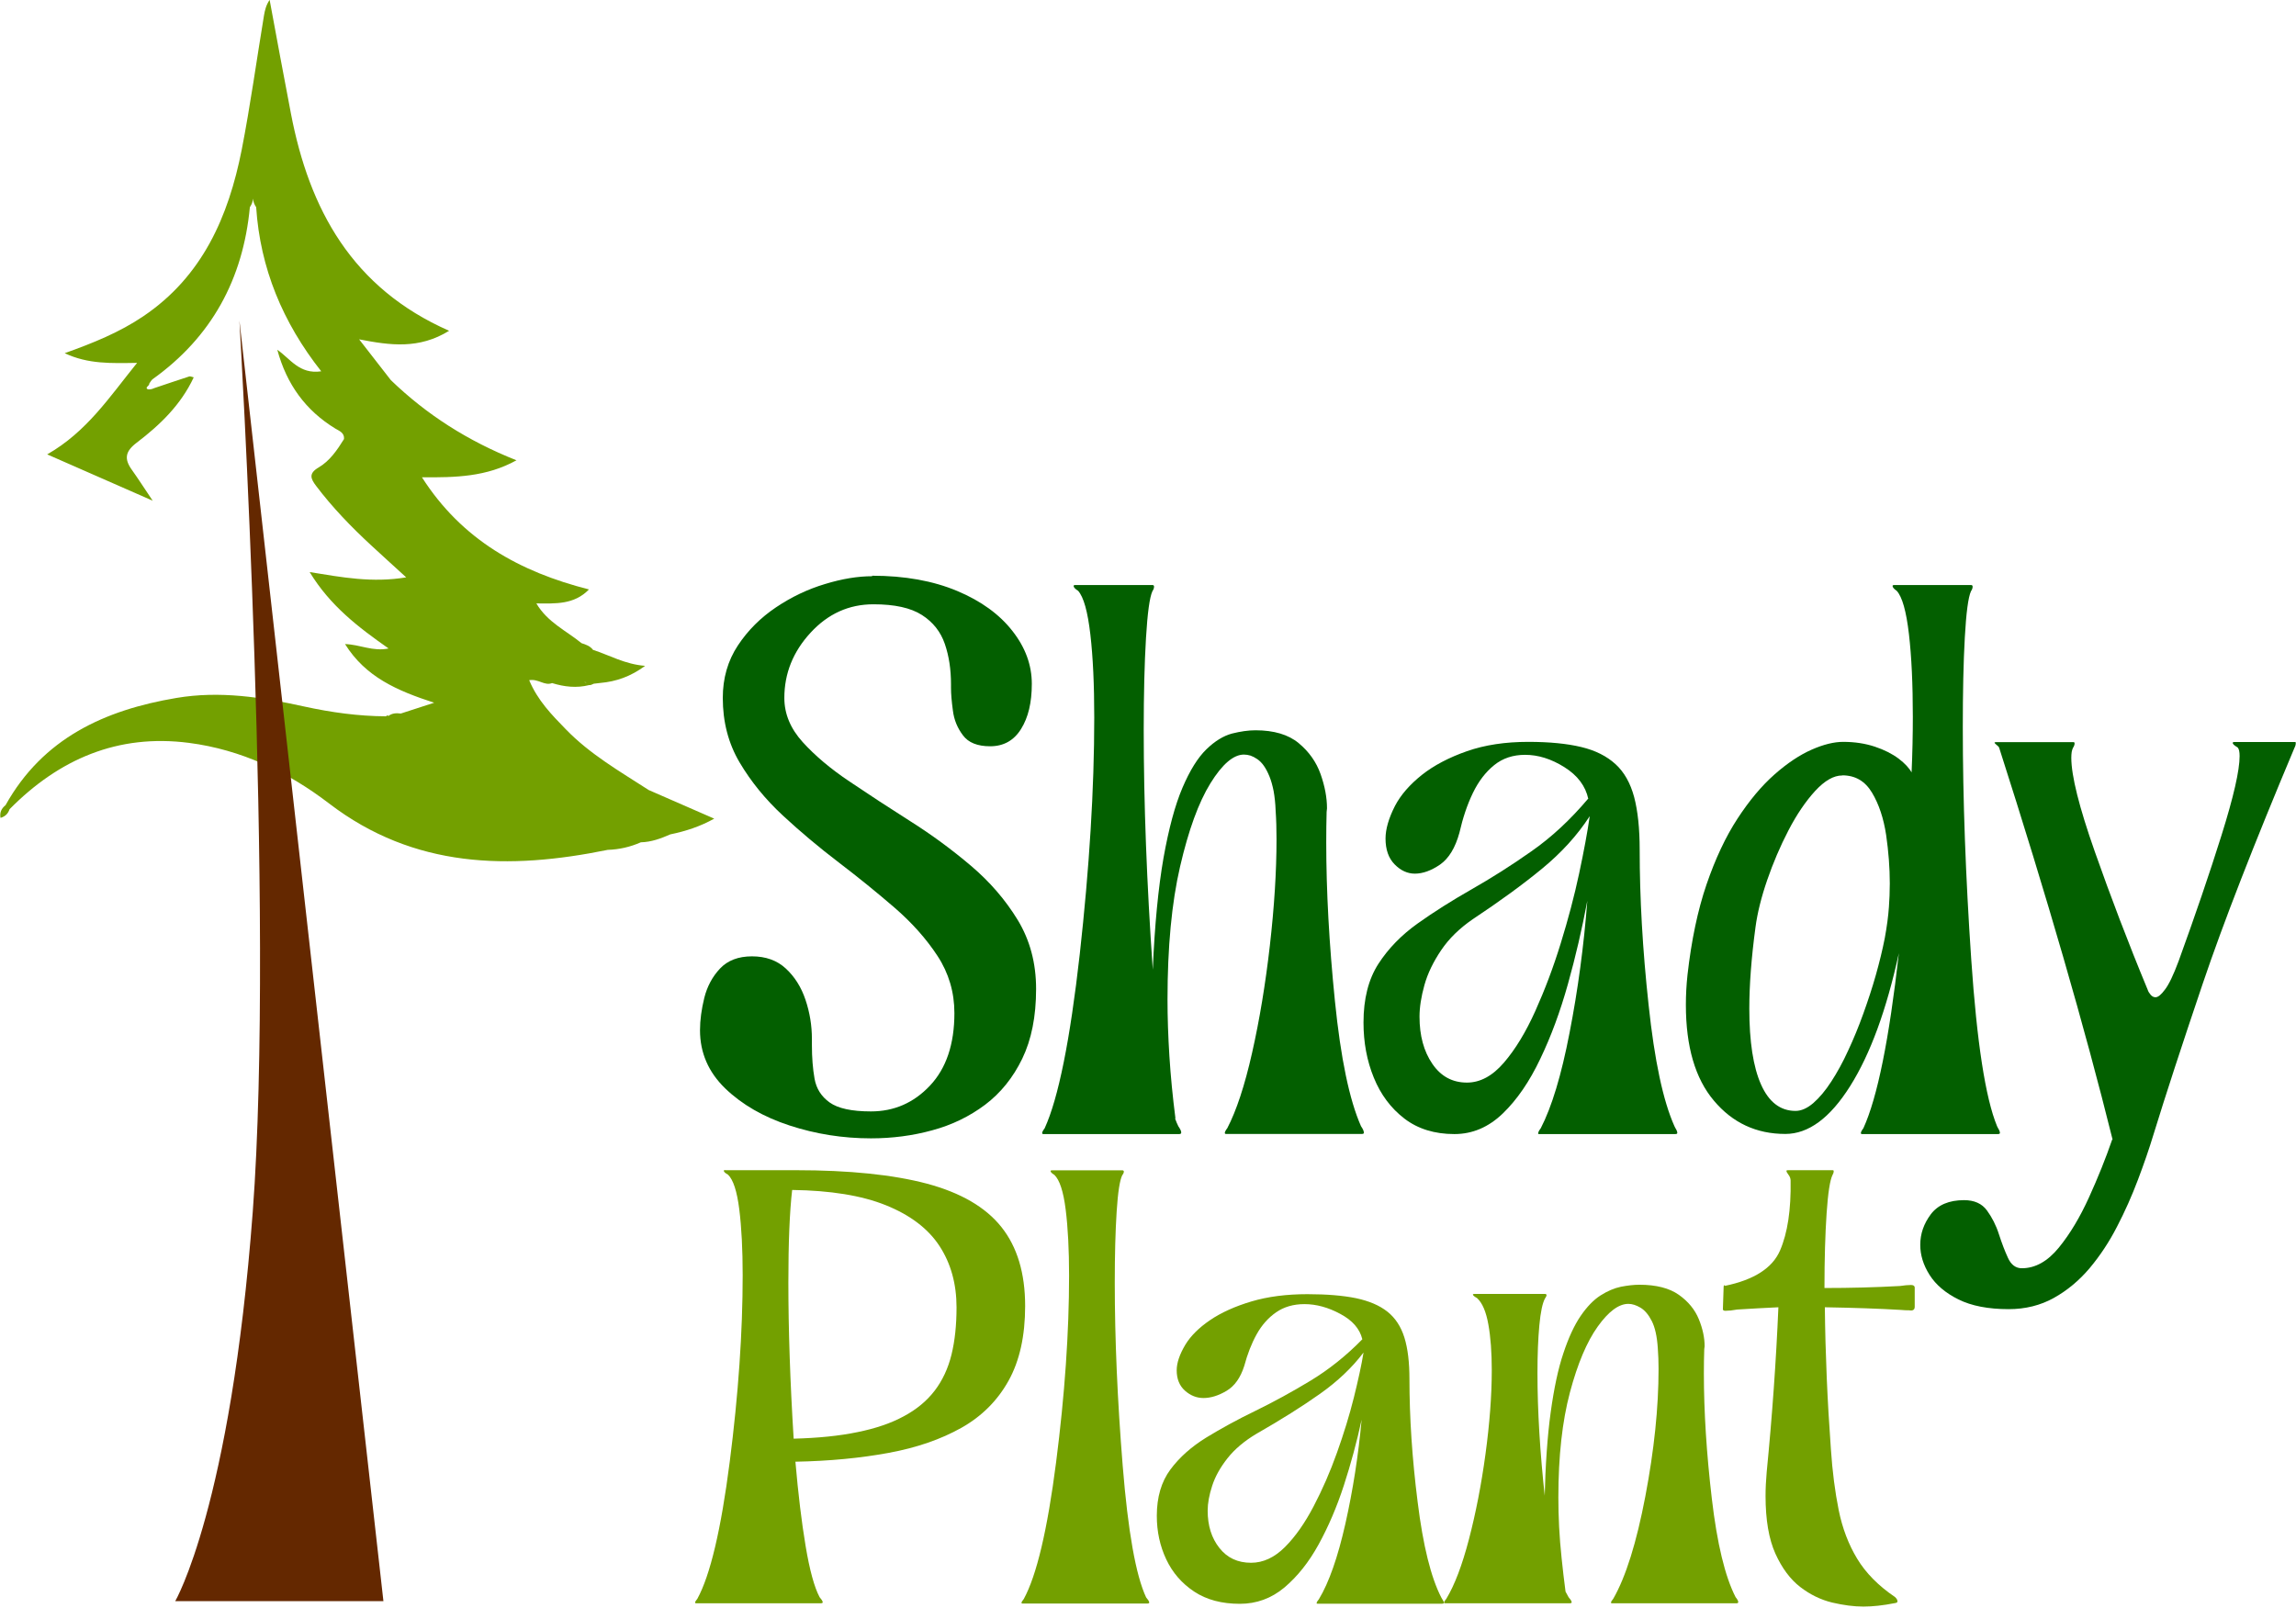
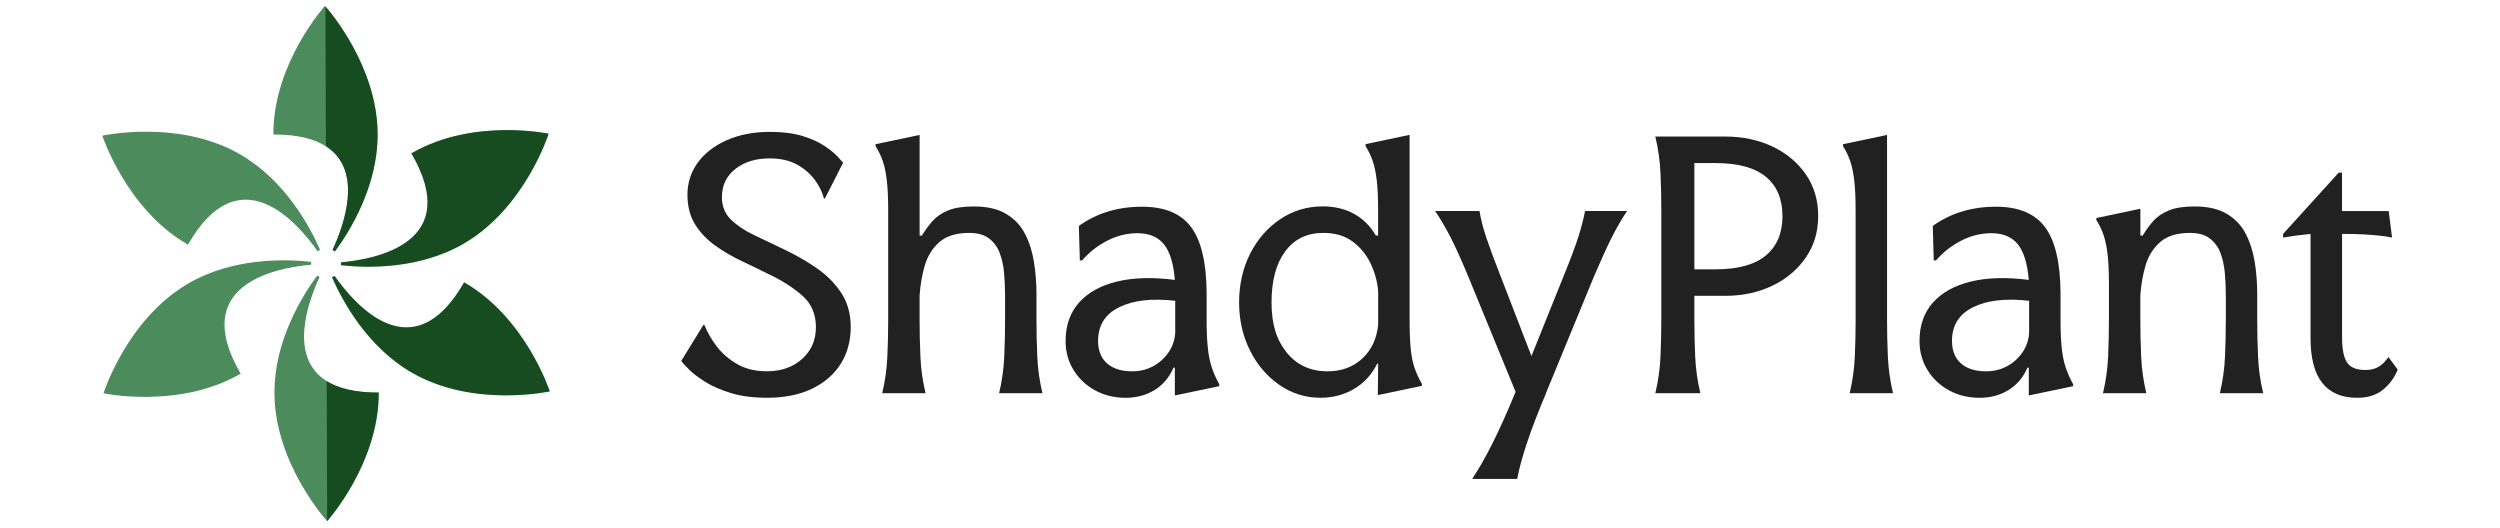
- <svg xmlns="http://www.w3.org/2000/svg" id="Layer_2" data-name="Layer 2" viewBox="0 0 182.4 127.68">
+ <svg xmlns="http://www.w3.org/2000/svg" viewBox="0 0 660.7 139.29">
  <defs>
    <style>
      .cls-1 {
-         fill: #73a000;
+         isolation: isolate;
      }

      .cls-2 {
-         fill: #642800;
+         fill: #4c8b5c;
      }

      .cls-3 {
-         fill: #035f00;
+         fill: #212121;
+       }
+ 
+       .cls-4 {
+         mix-blend-mode: multiply;
      }
    </style>
  </defs>
-   <g id="Layer_1-2" data-name="Layer 1">
-     <g>
+   <g class="cls-1">
+     <g id="Layer_1" data-name="Layer 1">
      <g>
-         <path class="cls-1" d="M51.51,62.75c-2.28-1.47-4.64-2.83-6.55-4.8-1.12-1.15-2.25-2.3-2.92-3.91,.73-.13,1.22,.47,1.82,.23,.97,.3,1.95,.41,2.94,.16,.09,.02,.26-.05,.37-.11,.17-.02,.34-.04,.51-.06,1.27-.11,2.42-.51,3.57-1.36-1.59-.12-2.82-.84-4.14-1.27-.23-.31-.57-.42-.91-.53-1.21-.99-2.71-1.66-3.59-3.16,1.54,.01,2.99,.11,4.18-1.11-5.51-1.4-10.09-3.94-13.27-8.91,2.69,.02,5.12-.03,7.51-1.35-3.88-1.54-7.14-3.63-9.98-6.37-.8-1.03-1.59-2.05-2.52-3.24,2.47,.48,4.75,.8,7.15-.68-7.71-3.39-11.11-9.65-12.57-17.27-.58-3-1.13-6.01-1.69-9.02-.28,.41-.38,.83-.45,1.25-.59,3.56-1.08,7.14-1.77,10.67-1.05,5.3-3.12,10.05-7.82,13.22-1.88,1.27-3.97,2.12-6.24,2.93,1.86,.88,3.7,.8,5.75,.77-2.19,2.71-3.99,5.47-7.14,7.27,2.82,1.24,5.42,2.38,8.38,3.68-.7-1.04-1.16-1.76-1.66-2.46-.62-.87-.52-1.46,.39-2.15,1.84-1.4,3.51-3,4.53-5.19-.17-.04-.28-.1-.36-.07-.93,.3-1.86,.62-2.79,.93-.18,.1-.47,.13-.55,.06-.16-.15,.19-.24,.17-.43,.09-.11,.15-.26,.26-.34,4.7-3.36,7.19-7.96,7.73-13.67,.13-.2,.24-.41,.24-.68,.04,.27,.12,.48,.26,.68,.32,4.85,2.11,9.16,5.17,13.04-1.75,.26-2.47-1.02-3.49-1.71,.74,2.74,2.25,4.82,4.61,6.26,.32,.19,.73,.33,.69,.83-.54,.87-1.13,1.74-2.02,2.26-.8,.47-.64,.88-.2,1.46,1.3,1.72,2.79,3.26,4.37,4.72,.86,.8,1.73,1.58,2.79,2.55-2.71,.45-5.08,0-7.67-.42,1.63,2.68,3.86,4.38,6.27,6.07-1.26,.26-2.24-.31-3.46-.35,1.63,2.61,4.12,3.7,7.08,4.66-1.12,.36-1.88,.61-2.65,.86-.35-.05-.69-.03-.98,.19h0l-.1-.05-.09,.08c-2.2-.01-4.36-.31-6.51-.78-3.34-.74-6.7-1.26-10.14-.68-5.71,.96-10.61,3.2-13.58,8.52-.32,.26-.48,.57-.4,1.01,.43-.13,.61-.38,.72-.69,3.93-3.98,8.6-6,14.25-5.27,4.16,.54,7.85,2.3,11.14,4.82,6.75,5.16,14.29,5.28,22.13,3.68,0,0,0,0,0,0,.92-.03,1.79-.23,2.63-.6,.83-.02,1.59-.3,2.34-.63,1.22-.25,2.38-.63,3.49-1.25-1.78-.78-3.5-1.53-5.22-2.28Zm-5.1-8.61c.07,.04,.13,.09,.2,.14-.08-.03-.14-.08-.2-.14Z" />
-         <path class="cls-2" d="M19.02,25.47s2.82,47.39,1.06,70.8-6.16,30.94-6.16,30.94H30.46S19.02,25.47,19.02,25.47Z" />
-       </g>
-       <g>
-         <path class="cls-3" d="M69.28,45.74c2.6,0,4.85,.41,6.76,1.21s3.37,1.87,4.39,3.18c1.03,1.31,1.54,2.71,1.54,4.2s-.28,2.66-.85,3.58-1.39,1.38-2.46,1.38c-1.01,0-1.73-.29-2.16-.87-.44-.58-.71-1.23-.8-1.97-.1-.73-.15-1.33-.15-1.79v-.29c0-1.18-.16-2.25-.49-3.21-.33-.96-.93-1.73-1.82-2.3-.89-.57-2.17-.85-3.85-.85-1.95,0-3.61,.75-5,2.26-1.39,1.51-2.08,3.24-2.08,5.18,0,1.27,.49,2.44,1.46,3.51,.97,1.07,2.21,2.12,3.72,3.13,1.51,1.02,3.12,2.07,4.82,3.15,1.71,1.08,3.31,2.26,4.82,3.54s2.75,2.72,3.72,4.31c.97,1.6,1.46,3.42,1.46,5.48,0,2.19-.37,4.03-1.1,5.54-.73,1.51-1.72,2.73-2.95,3.66-1.24,.93-2.64,1.61-4.2,2.03-1.56,.43-3.19,.64-4.87,.64-2.23,0-4.38-.34-6.46-1.02-2.08-.68-3.78-1.66-5.12-2.95-1.33-1.29-2-2.83-2-4.62,0-.81,.12-1.67,.34-2.57,.23-.91,.64-1.68,1.25-2.33,.6-.64,1.45-.97,2.54-.97s1.99,.32,2.69,.97c.7,.65,1.22,1.47,1.56,2.48,.34,1.01,.51,2.04,.51,3.12v.49c0,.98,.07,1.87,.21,2.66,.14,.79,.54,1.42,1.2,1.89,.66,.47,1.75,.71,3.28,.71,1.84,0,3.4-.68,4.69-2.05s1.94-3.29,1.94-5.76c0-1.66-.45-3.18-1.34-4.54s-2.04-2.65-3.43-3.85c-1.39-1.2-2.87-2.4-4.43-3.59-1.56-1.19-3.04-2.43-4.43-3.72-1.39-1.29-2.53-2.69-3.43-4.21s-1.34-3.23-1.34-5.13c0-1.57,.4-2.96,1.2-4.17s1.81-2.21,3.03-3.03c1.22-.82,2.52-1.44,3.89-1.85,1.37-.42,2.62-.62,3.75-.62Z" />
-         <path class="cls-3" d="M93.35,88.86c.09,.24,.17,.45,.26,.62,.15,.22,.23,.38,.23,.49,0,.09-.05,.13-.16,.13h-10.82s-.07-.02-.07-.07c0-.09,.07-.22,.2-.39,1.09-2.38,2.02-7,2.79-13.84,.76-6.84,1.15-13.11,1.15-18.79,0-2.6-.1-4.8-.31-6.61s-.53-2.96-.97-3.46c-.24-.15-.36-.28-.36-.39,0-.04,.04-.07,.13-.07h6.13c.09,0,.13,.04,.13,.13,0,.11-.04,.23-.13,.36-.22,.48-.39,1.72-.51,3.72-.12,2-.18,4.43-.18,7.3,0,5.82,.24,12.17,.72,19.05,.15-3.56,.44-6.52,.85-8.87,.42-2.35,.92-4.21,1.51-5.59,.59-1.38,1.22-2.39,1.9-3.05s1.36-1.07,2.03-1.25c.68-.17,1.3-.26,1.87-.26,1.46,0,2.61,.34,3.43,1.02,.82,.68,1.4,1.5,1.74,2.46,.34,.96,.51,1.87,.51,2.72l-.03,.29c-.02,.77-.03,1.57-.03,2.43,0,3.85,.23,8.05,.69,12.59,.46,4.55,1.15,7.86,2.07,9.94,.15,.22,.23,.39,.23,.52,0,.07-.05,.1-.16,.1h-10.82s-.07-.02-.07-.07c0-.09,.07-.22,.2-.39,.72-1.38,1.38-3.37,1.97-5.99,.59-2.61,1.06-5.45,1.41-8.51s.53-5.88,.53-8.46c0-.79-.02-1.54-.07-2.26-.02-.59-.08-1.11-.16-1.56-.09-.45-.2-.84-.33-1.16s-.28-.61-.44-.84c-.16-.23-.34-.41-.53-.54s-.37-.22-.54-.28c-.17-.05-.35-.08-.52-.08-.83,0-1.72,.76-2.66,2.28-.94,1.52-1.74,3.72-2.41,6.61s-1,6.41-1,10.56c0,1.42,.05,2.92,.15,4.51,.1,1.58,.26,3.23,.48,4.94Z" />
-         <path class="cls-3" d="M126.18,63.48c-.22-1.03-.85-1.87-1.9-2.53-1.05-.66-2.09-.98-3.12-.98-.96,0-1.78,.27-2.46,.82-.68,.55-1.24,1.28-1.69,2.21s-.8,1.98-1.07,3.16c-.33,1.2-.84,2.04-1.54,2.53-.7,.48-1.37,.72-2,.72-.59,0-1.13-.25-1.61-.74-.48-.49-.72-1.17-.72-2.05,0-.74,.25-1.61,.75-2.59,.46-.88,1.17-1.69,2.13-2.46,.96-.76,2.16-1.39,3.59-1.89s3.06-.74,4.87-.74c1.68,0,3.09,.14,4.21,.41,1.13,.27,2.03,.73,2.72,1.36,.69,.63,1.18,1.5,1.48,2.61,.29,1.1,.44,2.5,.44,4.18,0,3.83,.23,7.94,.71,12.35,.47,4.41,1.15,7.61,2.05,9.62,.04,.09,.09,.18,.15,.28,.05,.1,.08,.18,.08,.25s-.05,.1-.16,.1h-10.82c-.07,0-.09-.02-.07-.07,0-.09,.07-.22,.2-.39,.87-1.68,1.64-4.21,2.29-7.59,.66-3.38,1.13-6.87,1.41-10.48-.42,2.23-.93,4.43-1.54,6.61-.61,2.18-1.34,4.16-2.2,5.95-.85,1.79-1.84,3.24-2.97,4.33-1.13,1.09-2.41,1.64-3.85,1.64-1.57,0-2.9-.41-3.97-1.23-1.07-.82-1.88-1.9-2.43-3.25-.55-1.34-.82-2.8-.82-4.38,0-1.88,.39-3.43,1.18-4.66,.79-1.22,1.83-2.29,3.12-3.21,1.29-.92,2.72-1.82,4.28-2.71,1.56-.89,3.15-1.89,4.75-3.02,1.61-1.12,3.11-2.52,4.51-4.18Zm.1,1.38c-.98,1.51-2.24,2.89-3.77,4.15-1.53,1.26-3.37,2.6-5.51,4.02-1.05,.72-1.89,1.54-2.51,2.46-.62,.92-1.07,1.84-1.33,2.77-.26,.93-.39,1.77-.39,2.51,0,1.51,.34,2.76,1.02,3.75,.68,1,1.6,1.49,2.75,1.49,1.05,0,2.03-.53,2.94-1.59s1.74-2.43,2.49-4.1c.75-1.67,1.43-3.46,2.02-5.38,.59-1.91,1.08-3.76,1.46-5.54,.38-1.78,.66-3.3,.84-4.54Z" />
-         <path class="cls-3" d="M151.86,61.41c.07-1.57,.1-3.06,.1-4.46,0-2.58-.1-4.77-.31-6.58-.21-1.8-.53-2.95-.97-3.43-.22-.15-.33-.28-.33-.39,0-.04,.04-.07,.13-.07h6.1c.09,0,.13,.04,.13,.13,0,.11-.04,.23-.13,.36-.22,.48-.38,1.71-.49,3.67s-.16,4.35-.16,7.15c0,5.68,.22,11.83,.67,18.43s1.13,11.02,2.05,13.25c.04,.09,.09,.18,.15,.28,.05,.1,.08,.18,.08,.25s-.05,.1-.16,.1h-10.82s-.07-.02-.07-.07c0-.09,.07-.22,.2-.39,1.12-2.45,2.05-7.08,2.82-13.91-.98,4.5-2.27,8.02-3.87,10.56s-3.31,3.8-5.15,3.8c-2.3,0-4.19-.88-5.67-2.64-1.49-1.76-2.23-4.3-2.23-7.62,0-.76,.04-1.56,.13-2.39,.31-2.73,.81-5.12,1.51-7.17,.7-2.04,1.52-3.79,2.46-5.23,.94-1.44,1.92-2.61,2.94-3.51,1.02-.9,2-1.55,2.95-1.97,.95-.42,1.79-.62,2.51-.62,.92,0,1.75,.13,2.51,.38,.75,.25,1.38,.57,1.89,.95,.5,.38,.85,.76,1.05,1.13Zm-5.51,.2c-.68,0-1.39,.41-2.15,1.23-.75,.82-1.46,1.86-2.12,3.13-.66,1.27-1.22,2.59-1.69,3.95-.47,1.37-.78,2.62-.93,3.75-.33,2.45-.49,4.6-.49,6.46,0,2.62,.31,4.64,.93,6.03,.62,1.4,1.54,2.1,2.74,2.1,.46,0,.93-.21,1.41-.62,.48-.42,.96-.98,1.43-1.71,.47-.72,.92-1.54,1.34-2.46,.43-.92,.83-1.89,1.2-2.92,.37-1.03,.71-2.05,1-3.08,.29-1.03,.53-2.01,.71-2.93,.17-.93,.28-1.75,.33-2.48,.04-.57,.07-1.19,.07-1.87,0-1.25-.1-2.53-.29-3.85-.2-1.32-.57-2.44-1.12-3.36-.55-.92-1.33-1.38-2.36-1.38Z" />
-         <path class="cls-3" d="M167.83,90.54c-2.21-8.9-5.21-19.28-9.02-31.16-.04-.07-.12-.14-.21-.21-.1-.08-.15-.14-.15-.18,.04-.02,.09-.03,.13-.03h6.13c.07,0,.1,.03,.1,.1,0,.11-.04,.23-.13,.36-.04,.09-.08,.2-.1,.33-.02,.13-.03,.29-.03,.46,0,1.42,.62,3.91,1.87,7.46,1.25,3.55,2.64,7.21,4.2,10.97,.04,.13,.12,.26,.23,.39,.11,.13,.24,.2,.39,.2,.2,0,.45-.2,.75-.61,.31-.4,.67-1.15,1.08-2.25,1.31-3.61,2.45-6.94,3.41-10,.96-3.06,1.44-5.16,1.44-6.3,0-.35-.05-.58-.16-.69-.26-.15-.39-.27-.39-.36,0-.04,.05-.07,.16-.07h4.75c.09,0,.12,.03,.1,.1,0,.11-.03,.23-.1,.36-3.21,7.63-5.65,13.89-7.3,18.77s-2.95,8.86-3.89,11.92c-.35,1.16-.77,2.37-1.25,3.64-.48,1.27-1.03,2.51-1.66,3.72-.62,1.21-1.35,2.31-2.18,3.3-.83,.98-1.78,1.77-2.84,2.36-1.06,.59-2.26,.89-3.59,.89-1.62,0-2.95-.26-3.98-.77s-1.8-1.16-2.3-1.95-.74-1.58-.74-2.39c0-.88,.28-1.68,.84-2.43,.56-.74,1.44-1.12,2.64-1.12,.81,0,1.42,.27,1.82,.82,.4,.55,.72,1.17,.95,1.89,.23,.71,.47,1.34,.72,1.88,.25,.55,.62,.82,1.1,.82,1.07,0,2.05-.55,2.94-1.64,.89-1.09,1.68-2.42,2.39-3.98,.71-1.56,1.33-3.1,1.85-4.61Z" />
-       </g>
-       <g>
-         <path class="cls-1" d="M57.62,92.97h5.61c4.26,0,7.73,.36,10.41,1.07,2.68,.72,4.65,1.86,5.91,3.44,1.26,1.58,1.89,3.67,1.89,6.28,0,2.38-.44,4.36-1.32,5.94-.88,1.58-2.13,2.83-3.75,3.74-1.62,.91-3.55,1.58-5.78,1.99-2.23,.41-4.7,.65-7.4,.7,.22,2.55,.49,4.79,.81,6.7s.69,3.27,1.11,4.06c.06,.07,.11,.14,.17,.22,.05,.08,.08,.14,.08,.19s-.06,.08-.18,.08h-9.9s-.06-.02-.06-.05c0-.07,.06-.17,.18-.31,1.02-1.86,1.88-5.49,2.57-10.87,.69-5.38,1.03-10.33,1.03-14.83,0-2.05-.09-3.8-.27-5.24-.18-1.44-.48-2.36-.9-2.76-.22-.12-.33-.22-.33-.31,0-.03,.04-.05,.12-.05Zm5.31,1.58c-.2,1.73-.3,4.17-.3,7.33,0,3.76,.14,7.9,.42,12.42,1.94-.05,3.63-.22,5.07-.52,1.44-.29,2.67-.71,3.68-1.26,1.01-.54,1.83-1.22,2.45-2.03,.62-.81,1.07-1.77,1.34-2.87s.4-2.36,.4-3.75c0-1.86-.45-3.49-1.35-4.87-.9-1.38-2.32-2.46-4.25-3.24-1.93-.78-4.42-1.18-7.46-1.22Z" />
-         <path class="cls-1" d="M91.11,127.4h-9.9s-.06-.02-.06-.05c0-.07,.06-.17,.18-.31,1.02-1.86,1.88-5.49,2.57-10.87,.69-5.38,1.03-10.33,1.03-14.83,0-2.05-.09-3.8-.27-5.24-.18-1.44-.48-2.36-.9-2.76-.2-.12-.3-.22-.3-.31,0-.03,.04-.05,.12-.05h5.58c.08,0,.12,.04,.12,.1,0,.09-.04,.18-.12,.28-.2,.38-.35,1.35-.45,2.9-.1,1.55-.15,3.43-.15,5.64,0,4.49,.21,9.34,.63,14.55,.42,5.21,1.04,8.7,1.86,10.46,.06,.07,.11,.14,.17,.22,.05,.08,.08,.14,.08,.19s-.06,.08-.18,.08Z" />
-         <path class="cls-1" d="M108.22,106.38c-.2-.81-.78-1.48-1.74-1.99-.96-.52-1.91-.78-2.85-.78-.88,0-1.63,.22-2.25,.65-.62,.43-1.14,1.01-1.55,1.75s-.73,1.57-.98,2.5c-.3,.95-.77,1.61-1.41,1.99-.64,.38-1.25,.57-1.83,.57-.54,0-1.03-.19-1.47-.58-.44-.39-.66-.93-.66-1.62,0-.59,.23-1.27,.69-2.04,.42-.69,1.07-1.34,1.95-1.94,.88-.6,1.98-1.1,3.29-1.49s2.8-.58,4.46-.58c1.54,0,2.83,.11,3.86,.32,1.03,.22,1.86,.57,2.49,1.07,.63,.5,1.08,1.19,1.35,2.06,.27,.87,.4,1.97,.4,3.3,0,3.02,.21,6.27,.65,9.75,.43,3.48,1.06,6.01,1.88,7.6,.04,.07,.08,.14,.13,.22,.05,.08,.08,.14,.08,.19s-.05,.08-.15,.08h-9.9c-.06,0-.08-.02-.06-.05,0-.07,.06-.17,.18-.31,.8-1.33,1.5-3.33,2.1-5.99,.6-2.67,1.03-5.42,1.29-8.27-.38,1.76-.85,3.5-1.41,5.22-.56,1.72-1.23,3.28-2.01,4.7-.78,1.42-1.69,2.55-2.72,3.42-1.03,.86-2.21,1.29-3.53,1.29-1.44,0-2.65-.32-3.63-.97-.98-.65-1.72-1.5-2.22-2.56-.5-1.06-.75-2.21-.75-3.46,0-1.48,.36-2.71,1.08-3.68,.72-.97,1.67-1.81,2.85-2.54,1.18-.72,2.49-1.44,3.92-2.13,1.43-.7,2.88-1.49,4.35-2.38,1.47-.89,2.85-1.99,4.13-3.3Zm.09,1.09c-.9,1.19-2.05,2.28-3.45,3.27-1.4,.99-3.08,2.05-5.04,3.17-.96,.57-1.73,1.22-2.3,1.94-.57,.72-.98,1.45-1.22,2.19-.24,.73-.36,1.39-.36,1.98,0,1.19,.31,2.18,.93,2.96,.62,.79,1.46,1.18,2.52,1.18,.96,0,1.86-.42,2.69-1.25s1.59-1.92,2.28-3.24c.69-1.32,1.31-2.73,1.85-4.25,.54-1.51,.99-2.97,1.34-4.37,.35-1.41,.61-2.6,.77-3.58Z" />
-         <path class="cls-1" d="M122.71,119.06c.06-2.67,.22-4.96,.48-6.85,.26-1.89,.59-3.46,1.01-4.7,.41-1.24,.87-2.23,1.37-2.96,.5-.73,1.03-1.28,1.58-1.63,.55-.35,1.09-.58,1.62-.69,.53-.1,1.02-.16,1.46-.16,1.34,0,2.39,.27,3.14,.8,.75,.53,1.28,1.18,1.59,1.94,.31,.76,.46,1.48,.46,2.15l-.03,.23c-.02,.6-.03,1.24-.03,1.92,0,3.04,.21,6.35,.63,9.94,.42,3.59,1.05,6.2,1.89,7.84,.14,.17,.21,.3,.21,.39,0,.07-.05,.1-.15,.1h-9.9s-.06-.02-.06-.05c0-.07,.06-.17,.18-.31,1-1.74,1.85-4.46,2.55-8.14,.7-3.68,1.05-7.05,1.05-10.11,0-.59-.02-1.14-.06-1.66-.06-.93-.22-1.65-.48-2.16-.26-.51-.56-.86-.9-1.06-.34-.2-.66-.3-.96-.3-.76,0-1.57,.6-2.43,1.8-.86,1.2-1.6,2.94-2.21,5.23-.61,2.29-.92,5.07-.92,8.35,0,.76,.02,1.54,.06,2.34s.11,1.64,.2,2.5c.09,.86,.19,1.74,.31,2.64,.08,.16,.16,.3,.24,.44,.06,.07,.11,.14,.17,.22,.05,.08,.08,.14,.08,.19s-.06,.08-.18,.08h-9.9s-.06-.02-.06-.05c0-.07,.06-.17,.18-.31,.66-1.09,1.26-2.67,1.8-4.74,.54-2.07,.98-4.32,1.31-6.75,.33-2.43,.5-4.66,.5-6.68,0-1.4-.09-2.61-.27-3.62-.18-1.02-.48-1.72-.9-2.1-.22-.12-.33-.22-.33-.28,0-.03,.04-.05,.12-.05h5.61c.08,0,.12,.04,.12,.1s-.04,.15-.12,.26c-.2,.36-.35,1.07-.45,2.13-.1,1.06-.15,2.33-.15,3.79,0,3,.2,6.32,.6,9.97Z" />
-         <path class="cls-1" d="M137.03,102.16c2.32-.48,3.78-1.42,4.38-2.81,.6-1.39,.88-3.24,.84-5.55,0-.17-.06-.33-.17-.47s-.16-.24-.16-.31c0-.03,.04-.05,.12-.05h3.54c.08,0,.11,.04,.09,.1,0,.09-.03,.18-.09,.28-.2,.4-.36,1.42-.47,3.05s-.17,3.61-.17,5.93c2.04,0,4.04-.05,6-.16,.34-.05,.63-.08,.87-.08,.18,0,.28,.06,.3,.18v1.55c0,.24-.15,.34-.45,.28-.18,0-.4,0-.66-.03-1.68-.1-3.69-.17-6.03-.21,.04,3.67,.2,7.43,.48,11.26,.12,1.8,.33,3.41,.62,4.85,.29,1.44,.78,2.73,1.47,3.87,.69,1.14,1.69,2.15,2.99,3.03,.14,.12,.21,.24,.21,.36,0,.07-.06,.11-.18,.13-.96,.19-1.8,.28-2.52,.28-.76,0-1.59-.11-2.49-.32-.9-.22-1.75-.63-2.54-1.24-.79-.61-1.45-1.5-1.97-2.65-.52-1.16-.78-2.68-.78-4.58,0-.59,.03-1.22,.09-1.89,.44-4.49,.75-8.85,.93-13.1-1.06,.05-2.15,.11-3.27,.18-.38,.07-.69,.1-.93,.1-.06,0-.11,0-.15-.03s-.06-.04-.06-.08l.06-1.79c0-.09,.03-.13,.09-.13Z" />
+         <g>
+           <path class="cls-3" d="M222.82,43l-4.81,9.45h-.26c-.41-1.63-1.21-3.27-2.41-4.9-1.2-1.63-2.77-2.99-4.73-4.07-1.96-1.08-4.36-1.62-7.22-1.62-3.67,0-6.69,.93-9.06,2.8-2.36,1.87-3.54,4.35-3.54,7.44,0,2.39,.79,4.36,2.36,5.91,1.58,1.55,3.62,2.92,6.13,4.11,2.51,1.2,5.16,2.47,7.96,3.81,2.97,1.4,5.8,3.02,8.49,4.86,2.68,1.84,4.87,4.02,6.56,6.56,1.69,2.54,2.54,5.59,2.54,9.14s-.89,6.91-2.67,9.71c-1.78,2.8-4.32,4.99-7.61,6.56-3.3,1.58-7.25,2.36-11.86,2.36-3.62,0-6.77-.41-9.45-1.22-2.68-.82-4.94-1.79-6.78-2.93-1.84-1.14-3.28-2.23-4.33-3.28s-1.75-1.81-2.1-2.28l5.86-9.54h.26c.76,1.93,1.85,3.82,3.28,5.69,1.43,1.87,3.24,3.43,5.42,4.68,2.19,1.26,4.8,1.88,7.83,1.88,3.79,0,6.9-1.09,9.32-3.28,2.42-2.19,3.63-4.97,3.63-8.36s-1.17-6.2-3.5-8.27c-2.33-2.07-5.19-3.92-8.58-5.56-2.45-1.22-4.94-2.43-7.48-3.63-2.54-1.2-4.89-2.57-7.04-4.11-2.16-1.54-3.91-3.37-5.25-5.47-1.34-2.1-2.04-4.64-2.1-7.61-.06-3.27,.82-6.17,2.62-8.71,1.81-2.54,4.38-4.55,7.7-6.04,3.33-1.49,7.18-2.23,11.55-2.23,3.33,0,6.17,.37,8.53,1.09,2.36,.73,4.3,1.61,5.82,2.63,1.52,1.02,2.67,1.96,3.46,2.8,.79,.85,1.27,1.39,1.44,1.62Z" />
+           <path class="cls-3" d="M265.61,77.74c0-1.87-.09-3.75-.26-5.64-.17-1.9-.55-3.63-1.14-5.21-.58-1.58-1.52-2.86-2.8-3.85-1.28-.99-3.03-1.49-5.25-1.49-3.44,0-6.08,.82-7.92,2.45-1.84,1.63-3.12,3.71-3.85,6.21-.73,2.51-1.18,5.13-1.36,7.88v6.39c0,3.27,.07,6.53,.22,9.8,.14,3.27,.6,6.48,1.36,9.63h-11.46c.76-3.15,1.21-6.36,1.36-9.63,.15-3.27,.22-6.53,.22-9.8v-28.96c0-3.15-.12-5.73-.35-7.74-.23-2.01-.58-3.72-1.05-5.12-.47-1.4-1.11-2.74-1.93-4.03v-.52l11.64-2.45v26.6h.61c.88-1.46,1.82-2.76,2.84-3.89,1.02-1.14,2.38-2.06,4.07-2.76,1.69-.7,3.97-1.05,6.82-1.05,3.5,0,6.34,.66,8.53,1.97,2.19,1.31,3.85,3.08,4.99,5.29,1.14,2.22,1.93,4.7,2.36,7.44,.44,2.74,.66,5.57,.66,8.49v6.74c0,3.27,.07,6.53,.22,9.8,.14,3.27,.6,6.48,1.36,9.63h-11.46c.76-3.15,1.21-6.36,1.36-9.63,.15-3.27,.22-6.53,.22-9.8v-6.74Z" />
+           <path class="cls-3" d="M281.62,90.08c0-4.08,1.18-7.45,3.54-10.11,2.36-2.65,5.7-4.51,10.02-5.56,4.32-1.05,9.42-1.19,15.31-.44-.35-4.32-1.31-7.45-2.89-9.41-1.58-1.95-3.91-2.93-7-2.93-2.74,0-5.4,.66-7.96,1.97s-4.78,3.05-6.65,5.21h-.61l-.26-9.1c4.73-3.38,10.29-5.08,16.71-5.08,5.95,0,10.27,1.79,12.95,5.38,2.68,3.59,4.05,9.38,4.11,17.37v7.26c0,2.86,.1,5.28,.31,7.26,.2,1.98,.55,3.72,1.05,5.21,.5,1.49,1.15,2.96,1.97,4.42v.53l-11.73,2.45v-7.35h-.35c-1.11,2.57-2.77,4.54-4.99,5.91-2.22,1.37-4.78,2.06-7.7,2.06s-5.66-.66-8.05-1.97c-2.39-1.31-4.29-3.11-5.69-5.38-1.4-2.27-2.1-4.84-2.1-7.7Zm8.58,0c0,2.57,.79,4.55,2.36,5.95,1.58,1.4,3.79,2.1,6.65,2.1,2.04,0,3.89-.45,5.56-1.36,1.66-.9,3.02-2.13,4.07-3.67,1.05-1.54,1.63-3.25,1.75-5.12v-8.49c-6.18-.7-11.13-.13-14.83,1.71-3.71,1.84-5.56,4.8-5.56,8.88Z" />
+           <path class="cls-3" d="M372.53,84.56c0,3.15,.1,5.73,.31,7.74,.2,2.01,.55,3.71,1.05,5.08,.49,1.37,1.12,2.73,1.88,4.07v.52l-11.64,2.45,.09-8.31h-.26c-1.4,2.86-3.43,5.08-6.08,6.65s-5.62,2.36-8.88,2.36c-3.97,0-7.58-1.12-10.85-3.37-3.27-2.24-5.86-5.28-7.79-9.1-1.92-3.82-2.89-8.06-2.89-12.73s.98-9.08,2.93-12.91c1.95-3.82,4.61-6.85,7.96-9.1,3.35-2.24,7.1-3.37,11.24-3.37,3.09,0,5.83,.66,8.23,1.97,2.39,1.31,4.32,3.22,5.77,5.73h.61v-6.74c0-3.15-.12-5.73-.35-7.74-.23-2.01-.58-3.72-1.05-5.12-.47-1.4-1.11-2.74-1.92-4.03v-.52l11.64-2.45v48.91Zm-8.31-7.61c-.23-2.62-.92-5.1-2.06-7.44-1.14-2.33-2.73-4.24-4.77-5.73-2.04-1.49-4.61-2.23-7.7-2.23-4.26,0-7.6,1.62-10.02,4.86-2.42,3.24-3.63,7.74-3.63,13.52s1.34,9.96,4.03,13.26c2.68,3.3,6.27,4.94,10.76,4.94,3.73,0,6.81-1.14,9.23-3.41,2.42-2.27,3.81-5.25,4.16-8.92v-8.84Z" />
+           <path class="cls-3" d="M408.59,103.9c-2.16,5.13-3.85,9.55-5.08,13.26-1.22,3.7-2.07,6.84-2.54,9.41h-11.9c1.75-2.62,3.56-5.8,5.43-9.54,1.87-3.73,3.88-8.23,6.04-13.48l-12.43-30.28c-1.81-4.37-3.37-7.84-4.68-10.41-1.31-2.57-2.7-4.93-4.16-7.09h11.73c.35,2.1,.93,4.39,1.75,6.87,.82,2.48,2.04,5.79,3.67,9.93l8.31,21.53,8.66-21.53c1.69-4.14,2.93-7.45,3.72-9.93,.79-2.48,1.38-4.77,1.79-6.87h11.11c-1.46,2.16-2.83,4.52-4.11,7.09-1.29,2.57-2.86,6.04-4.73,10.41l-12.6,30.63Z" />
+           <path class="cls-3" d="M456.01,36.09c4.55,0,8.68,.88,12.38,2.62,3.7,1.75,6.65,4.2,8.84,7.35,2.19,3.15,3.28,6.83,3.28,11.03s-1.09,7.8-3.28,10.98c-2.19,3.18-5.13,5.66-8.84,7.44-3.71,1.78-7.83,2.67-12.38,2.67h-8.22v6.3c0,3.27,.07,6.53,.22,9.8,.14,3.27,.6,6.48,1.36,9.63h-11.9c.76-3.15,1.21-6.36,1.36-9.63,.14-3.27,.22-6.53,.22-9.8v-28.96c0-3.27-.07-6.53-.22-9.8-.15-3.27-.6-6.48-1.36-9.63h18.55Zm-8.22,35.09h5.6c5.95,0,10.38-1.23,13.3-3.67,2.92-2.45,4.38-5.92,4.38-10.41s-1.46-7.95-4.38-10.37c-2.92-2.42-7.35-3.63-13.3-3.63h-5.6v28.09Z" />
+           <path class="cls-3" d="M490.4,84.48v-28.96c0-3.15-.12-5.73-.35-7.74-.23-2.01-.58-3.72-1.05-5.12-.47-1.4-1.11-2.74-1.93-4.03v-.52l11.64-2.45v48.83c0,3.27,.07,6.53,.22,9.8,.14,3.27,.6,6.48,1.36,9.63h-11.46c.76-3.15,1.21-6.36,1.36-9.63,.14-3.27,.22-6.53,.22-9.8Z" />
+           <path class="cls-3" d="M507.29,90.08c0-4.08,1.18-7.45,3.54-10.11,2.36-2.65,5.7-4.51,10.02-5.56,4.32-1.05,9.42-1.19,15.31-.44-.35-4.32-1.31-7.45-2.89-9.41-1.57-1.95-3.91-2.93-7-2.93-2.74,0-5.4,.66-7.96,1.97s-4.78,3.05-6.65,5.21h-.61l-.26-9.1c4.73-3.38,10.3-5.08,16.71-5.08,5.95,0,10.27,1.79,12.95,5.38,2.68,3.59,4.05,9.38,4.11,17.37v7.26c0,2.86,.1,5.28,.31,7.26,.2,1.98,.55,3.72,1.05,5.21,.5,1.49,1.15,2.96,1.97,4.42v.53l-11.72,2.45v-7.35h-.35c-1.11,2.57-2.77,4.54-4.99,5.91-2.22,1.37-4.78,2.06-7.7,2.06s-5.66-.66-8.05-1.97c-2.39-1.31-4.29-3.11-5.69-5.38-1.4-2.27-2.1-4.84-2.1-7.7Zm8.58,0c0,2.57,.79,4.55,2.36,5.95,1.57,1.4,3.79,2.1,6.65,2.1,2.04,0,3.89-.45,5.56-1.36,1.66-.9,3.02-2.13,4.07-3.67,1.05-1.54,1.63-3.25,1.75-5.12v-8.49c-6.19-.7-11.13-.13-14.83,1.71-3.71,1.84-5.56,4.8-5.56,8.88Z" />
+           <path class="cls-3" d="M588.23,77.74c0-1.87-.09-3.75-.26-5.64-.17-1.9-.55-3.63-1.14-5.21-.58-1.58-1.52-2.86-2.8-3.85-1.28-.99-3.03-1.49-5.25-1.49-3.44,0-6.08,.82-7.92,2.45-1.84,1.63-3.12,3.71-3.85,6.21-.73,2.51-1.18,5.13-1.36,7.88v6.39c0,3.27,.07,6.53,.22,9.8,.14,3.27,.6,6.48,1.36,9.63h-11.46c.76-3.15,1.21-6.36,1.36-9.63,.14-3.27,.22-6.53,.22-9.8v-9.45c0-3.15-.12-5.73-.35-7.74-.23-2.01-.58-3.72-1.05-5.12s-1.11-2.74-1.93-4.03v-.52l11.64-2.45v7.09h.61c.88-1.46,1.82-2.76,2.84-3.89,1.02-1.14,2.38-2.06,4.07-2.76,1.69-.7,3.97-1.05,6.82-1.05,3.5,0,6.35,.66,8.53,1.97s3.85,3.08,4.99,5.29c1.14,2.22,1.93,4.7,2.36,7.44,.44,2.74,.66,5.57,.66,8.49v6.74c0,3.27,.07,6.53,.22,9.8,.14,3.27,.6,6.48,1.36,9.63h-11.46c.76-3.15,1.21-6.36,1.36-9.63,.14-3.27,.22-6.53,.22-9.8v-6.74Z" />
+           <path class="cls-3" d="M622.97,105.13c-8.22,0-12.34-5.25-12.34-15.75v-27.56c-1.63,.18-3,.34-4.11,.48-1.11,.15-2.16,.31-3.15,.48v-.96l14.7-16.19h.88v10.15h12.34l.88,7c-1.17-.23-2.32-.41-3.46-.52-1.14-.12-2.46-.22-3.98-.31s-3.44-.13-5.77-.13v27.21c0,3.27,.45,5.54,1.36,6.83,.9,1.28,2.49,1.92,4.77,1.92,1.46,0,2.65-.29,3.59-.88,.93-.58,1.78-1.43,2.54-2.54l2.45,3.33c-.88,2.16-2.19,3.94-3.94,5.34-1.75,1.4-4,2.1-6.74,2.1Z" />
+         </g>
+         <g>
+           <g>
+             <g>
+               <path class="cls-2" d="M145.06,103.3c-2.05,.41-20.79,3.8-36-4.89-11.86-6.78-18.48-19.15-21.15-25.2,.05-.02,.1-.05,.14-.07,.03-.01,.05-.03,.08-.04,.05-.03,.1-.06,.15-.09,3.45,4.88,10.81,13.67,19.12,13.68,5.64,0,10.79-3.98,15.31-11.83,15.1,8.72,21.65,26.48,22.34,28.45Z" />
+               <path class="cls-2" d="M122.79,74.71c-.05-.03-.09-.05-.14-.08-13.51,23.64-28.8,6.04-34.24-1.71-.05,.03-.09,.06-.14,.09-.05,.03-.1,.06-.15,.09,1.06,1.51,2.48,3.39,4.19,5.26,5.07,5.56,10.29,8.49,15.08,8.5,5.65,0,10.8-3.93,15.32-11.67h0s.04-.07,.06-.1c8.18,4.77,13.75,12.18,16.99,17.58,3.01,5.02,4.63,9.28,5.06,10.51-1.28,.24-5.76,1.01-11.62,.97-6.32-.06-15.55-1.1-23.83-5.74-.08-.05-.16-.09-.24-.14-8.33-4.77-13.99-12.29-17.28-17.76-1.7-2.84-2.96-5.43-3.81-7.37-.05,.03-.1,.05-.14,.07-.05,.03-.1,.05-.15,.07,2.65,6.06,9.25,18.43,21.23,25.27,.04,.02,.09,.05,.13,.07,16.25,9.21,36.17,4.8,36.17,4.8,0,0-6.31-19.39-22.49-28.72Z" />
+             </g>
+             <g>
+               <path class="cls-2" d="M144.76,35.47c-.67,1.99-7.11,19.91-22.24,28.73-11.8,6.89-25.83,6.43-32.39,5.72,0-.05,0-.11,0-.16,0-.03,0-.06,0-.09v-.02c0-.05,0-.11,0-.16,5.95-.54,17.25-2.52,21.41-9.72,2.82-4.88,1.95-11.33-2.59-19.18,15.1-8.72,33.76-5.51,35.81-5.12Z" />
+               <path class="cls-2" d="M109.05,40.35c-.11,.06-.21,.12-.32,.18,13.72,23.53-9.18,27.97-18.6,28.81,0,.05,0,.1,0,.15,0,.05,0,.11,0,.16v.02c1.84-.16,4.18-.45,6.65-.99,7.35-1.62,12.5-4.66,14.9-8.81,2.84-4.91,1.99-11.37-2.51-19.2,.05-.03,.1-.06,.15-.08,8.19-4.63,17.32-5.74,23.58-5.85,5.85-.1,10.35,.63,11.63,.87-.43,1.23-2,5.5-4.97,10.55-3.2,5.44-8.7,12.9-16.85,17.73-.09,.06-.19,.12-.28,.17-8.29,4.84-17.64,5.98-24.02,6.09-3.3,.06-6.18-.15-8.28-.39,0,.06,0,.11,0,.16,0,.06,0,.11-.01,.17,6.57,.73,20.58,1.2,32.5-5.74,.05-.03,.11-.06,.16-.1,16.07-9.47,22.21-28.9,22.21-28.9,0,0-19.8-4.19-35.93,5.01Z" />
+             </g>
+             <g>
+               <path class="cls-2" d="M99.63,35.43c.06,13.67-7.35,25.59-11.25,30.91-.04-.03-.09-.06-.13-.08-.02-.01-.05-.03-.07-.04-.05-.03-.11-.06-.16-.09,2.5-5.42,6.44-16.2,2.29-23.41-.99-1.72-2.39-3.14-4.17-4.26-3.27-2.06-7.87-3.09-13.73-3.09,0-17.44,12.1-31.99,13.47-33.57,.04,.04,.08,.09,.14,.16,1.9,2.2,13.55,16.43,13.62,33.46Z" />
+               <path class="cls-2" d="M99.79,34.98c-.28-17.47-12.4-31.69-13.79-33.28-.08-.09-.13-.14-.13-.14,0,0-13.42,14.91-13.62,33.37-.01,.2-.01,.41-.01,.62,6.38-.03,10.84,1.16,13.89,3.1,9.98,6.36,4.81,20.83,1.75,27.41,.05,.02,.09,.04,.13,.07,.05,.03,.11,.06,.16,.09,.78-1.68,1.7-3.85,2.46-6.27,2.28-7.17,2.22-13.15-.18-17.31-1.03-1.78-2.47-3.24-4.32-4.37-3.26-2.03-7.8-3.05-13.56-3.06v-.41c.15-9.31,3.72-17.66,6.74-23.1,2.84-5.12,5.72-8.64,6.56-9.64,.04,.05,.08,.1,.14,.16,.99,1.17,3.76,4.57,6.51,9.43,3.08,5.44,6.75,13.83,6.93,23.19,0,.2,0,.39,0,.59,.04,9.6-3.64,18.27-6.73,23.84-1.61,2.89-3.23,5.28-4.49,6.99,.05,.03,.09,.05,.13,.08,.05,.04,.1,.07,.15,.11,3.92-5.32,11.34-17.23,11.28-31.02,0-.15,0-.3-.01-.45Zm-13.56,34.36v-.03s-.03,.05-.04,.07c.01,0,.02-.03,.04-.04Z" />
+             </g>
+             <g>
+               <path class="cls-2" d="M84.42,66.08s-.09,.05-.14,.07c-.03,.01-.05,.03-.07,.04-.05,.03-.11,.06-.16,.09-3.44-4.88-10.8-13.68-19.12-13.69-5.64,0-10.79,3.98-15.31,11.83-15.1-8.72-21.65-26.48-22.34-28.45,2.05-.41,20.79-3.8,36,4.89,11.87,6.78,18.49,19.16,21.15,25.2Z" />
+               <path class="cls-2" d="M63.35,40.73c-.19-.11-.37-.21-.56-.32-16.17-8.88-35.74-4.55-35.74-4.55,0,0,6.21,19.06,22.07,28.47,.18,.12,.37,.22,.55,.33,13.52-23.65,28.81-6.04,34.25,1.71,.04-.03,.08-.06,.12-.08,.05-.03,.11-.07,.16-.09-1.06-1.51-2.49-3.39-4.2-5.26-5.07-5.56-10.28-8.5-15.08-8.5-5.66,0-10.83,3.96-15.37,11.77-.13-.07-.25-.15-.38-.23-7.97-4.77-13.42-12.03-16.61-17.36-3.02-5.02-4.63-9.27-5.07-10.5,1.28-.25,5.77-1.02,11.62-.97,6.21,.05,15.23,1.06,23.39,5.5,.22,.12,.45,.25,.68,.38,8.34,4.77,14,12.29,17.29,17.76,1.7,2.84,2.96,5.44,3.81,7.37,.05-.03,.09-.05,.14-.07,.05-.03,.11-.05,.16-.07-2.64-6.06-9.25-18.43-21.23-25.27Z" />
+             </g>
+             <g>
+               <path class="cls-2" d="M82.2,69.62v.03s0,.1,0,.14c-5.95,.54-17.26,2.52-21.42,9.72-2.82,4.88-1.95,11.33,2.59,19.18-15.1,8.72-33.76,5.51-35.81,5.12,.67-1.99,7.11-19.91,22.24-28.73,11.81-6.89,25.85-6.43,32.41-5.72,0,.05,0,.11,0,.16,0,.03,0,.06,0,.09Z" />
+               <path class="cls-2" d="M82.21,69.95c0-.05,0-.11-.01-.16,0-.05,0-.1,0-.14v-.03c-1.84,.16-4.19,.45-6.66,1-7.34,1.61-12.49,4.66-14.89,8.81-2.84,4.91-2,11.36,2.5,19.2-.07,.04-.13,.08-.2,.11-8.17,4.61-17.27,5.71-23.53,5.81-5.85,.1-10.34-.63-11.62-.86,.42-1.24,2-5.51,4.97-10.55,3.15-5.36,8.55-12.69,16.5-17.52,.21-.14,.42-.27,.63-.39,8.29-4.83,17.63-5.98,24.01-6.09,3.32-.06,6.18,.16,8.3,.39,0-.05,0-.11,0-.16,0-.06,0-.11,.01-.17-6.57-.74-20.58-1.21-32.5,5.74-.17,.1-.35,.2-.52,.32-15.8,9.54-21.85,28.68-21.85,28.68,0,0,19.75,4.18,35.87-4.98,.13-.06,.25-.14,.38-.21-13.72-23.54,9.19-27.96,18.61-28.8Z" />
+             </g>
+             <g>
+               <path class="cls-2" d="M99.92,103.9c0,17.42-12.08,31.96-13.46,33.56t0,0c-1.38-1.57-13.68-16.11-13.76-33.62-.06-13.67,7.35-25.59,11.25-30.92,.05,.03,.09,.06,.14,.09,.02,.01,.05,.03,.07,.04,.05,.03,.1,.06,.15,.09-2.5,5.42-6.44,16.2-2.29,23.41,1.02,1.77,2.47,3.23,4.32,4.35,3.26,1.99,7.8,3,13.58,2.99Z" />
+               <path class="cls-2" d="M86.34,100.72c-10.17-6.32-4.96-20.9-1.89-27.5-.05-.02-.1-.05-.14-.07-.05-.03-.1-.05-.15-.09-.78,1.68-1.69,3.85-2.46,6.27-2.27,7.17-2.21,13.15,.19,17.3,1.05,1.82,2.54,3.31,4.46,4.46,3.25,1.96,7.73,2.96,13.42,2.97h0c-.05,9.48-3.68,18-6.74,23.51-2.84,5.12-5.72,8.65-6.56,9.64-.86-.98-3.77-4.49-6.65-9.58-3.1-5.46-6.77-13.89-6.93-23.29-.01-.16-.01-.33-.01-.49-.04-9.61,3.64-18.27,6.73-23.85,1.61-2.89,3.23-5.28,4.48-6.98-.05-.03-.09-.06-.14-.09-.04-.03-.09-.06-.13-.09-3.92,5.32-11.35,17.22-11.29,31.02v.36c.26,18.57,13.93,33.51,13.93,33.51,0,0,13.61-15.14,13.63-33.79v-.2c-6.28,.03-10.7-1.13-13.75-3.02Z" />
+             </g>
+           </g>
+           <g class="cls-4">
+             <path class="cls-2" d="M99.8,35.43c.06,13.79-7.35,25.7-11.28,31.02-.05-.03-.1-.07-.15-.11-.04-.03-.09-.06-.13-.08-.02-.01-.05-.03-.07-.04-.05-.03-.11-.06-.16-.09-.05-.03-.09-.05-.13-.07,3.06-6.58,8.23-21.05-1.75-27.41v-.38l-.02-5.95-.1-30.1v-.24s-.01-.28-.01-.28c1.39,1.59,13.51,15.81,13.79,33.28,.01,.15,.01,.3,.01,.45Z" />
+           </g>
+           <g class="cls-4">
+             <path class="cls-2" d="M100.09,103.74v.2c-.02,18.65-13.63,33.79-13.63,33.79v-.51l-.1-30.5-.02-5.62v-.38c3.05,1.89,7.47,3.05,13.75,3.02Z" />
+           </g>
+           <g class="cls-4">
+             <path class="cls-2" d="M144.98,35.34s-6.14,19.43-22.21,28.9c-.05,.04-.11,.07-.16,.1-11.92,6.95-25.93,6.48-32.5,5.74,0-.06,.01-.11,.01-.17,0-.05,0-.11,0-.16,0-.03,0-.06,0-.09v-.02c0-.05,0-.11,0-.16,0-.05,0-.1,0-.15,9.43-.84,32.33-5.27,18.6-28.81,.11-.06,.21-.12,.32-.18,16.13-9.2,35.93-5.01,35.93-5.01Z" />
+           </g>
+           <g class="cls-4">
+             <path class="cls-2" d="M145.29,103.43s-19.92,4.41-36.17-4.8c-.04-.02-.09-.05-.13-.07-11.98-6.84-18.58-19.22-21.23-25.27,.05-.02,.1-.05,.15-.07,.05-.02,.1-.05,.14-.07,.03-.01,.05-.03,.08-.04,.05-.03,.1-.06,.15-.09,.05-.03,.09-.06,.14-.09,5.44,7.75,20.73,25.35,34.24,1.71,.05,.03,.09,.05,.14,.08,16.18,9.33,22.49,28.72,22.49,28.72Z" />
+           </g>
+         </g>
      </g>
    </g>
  </g>
</svg>
